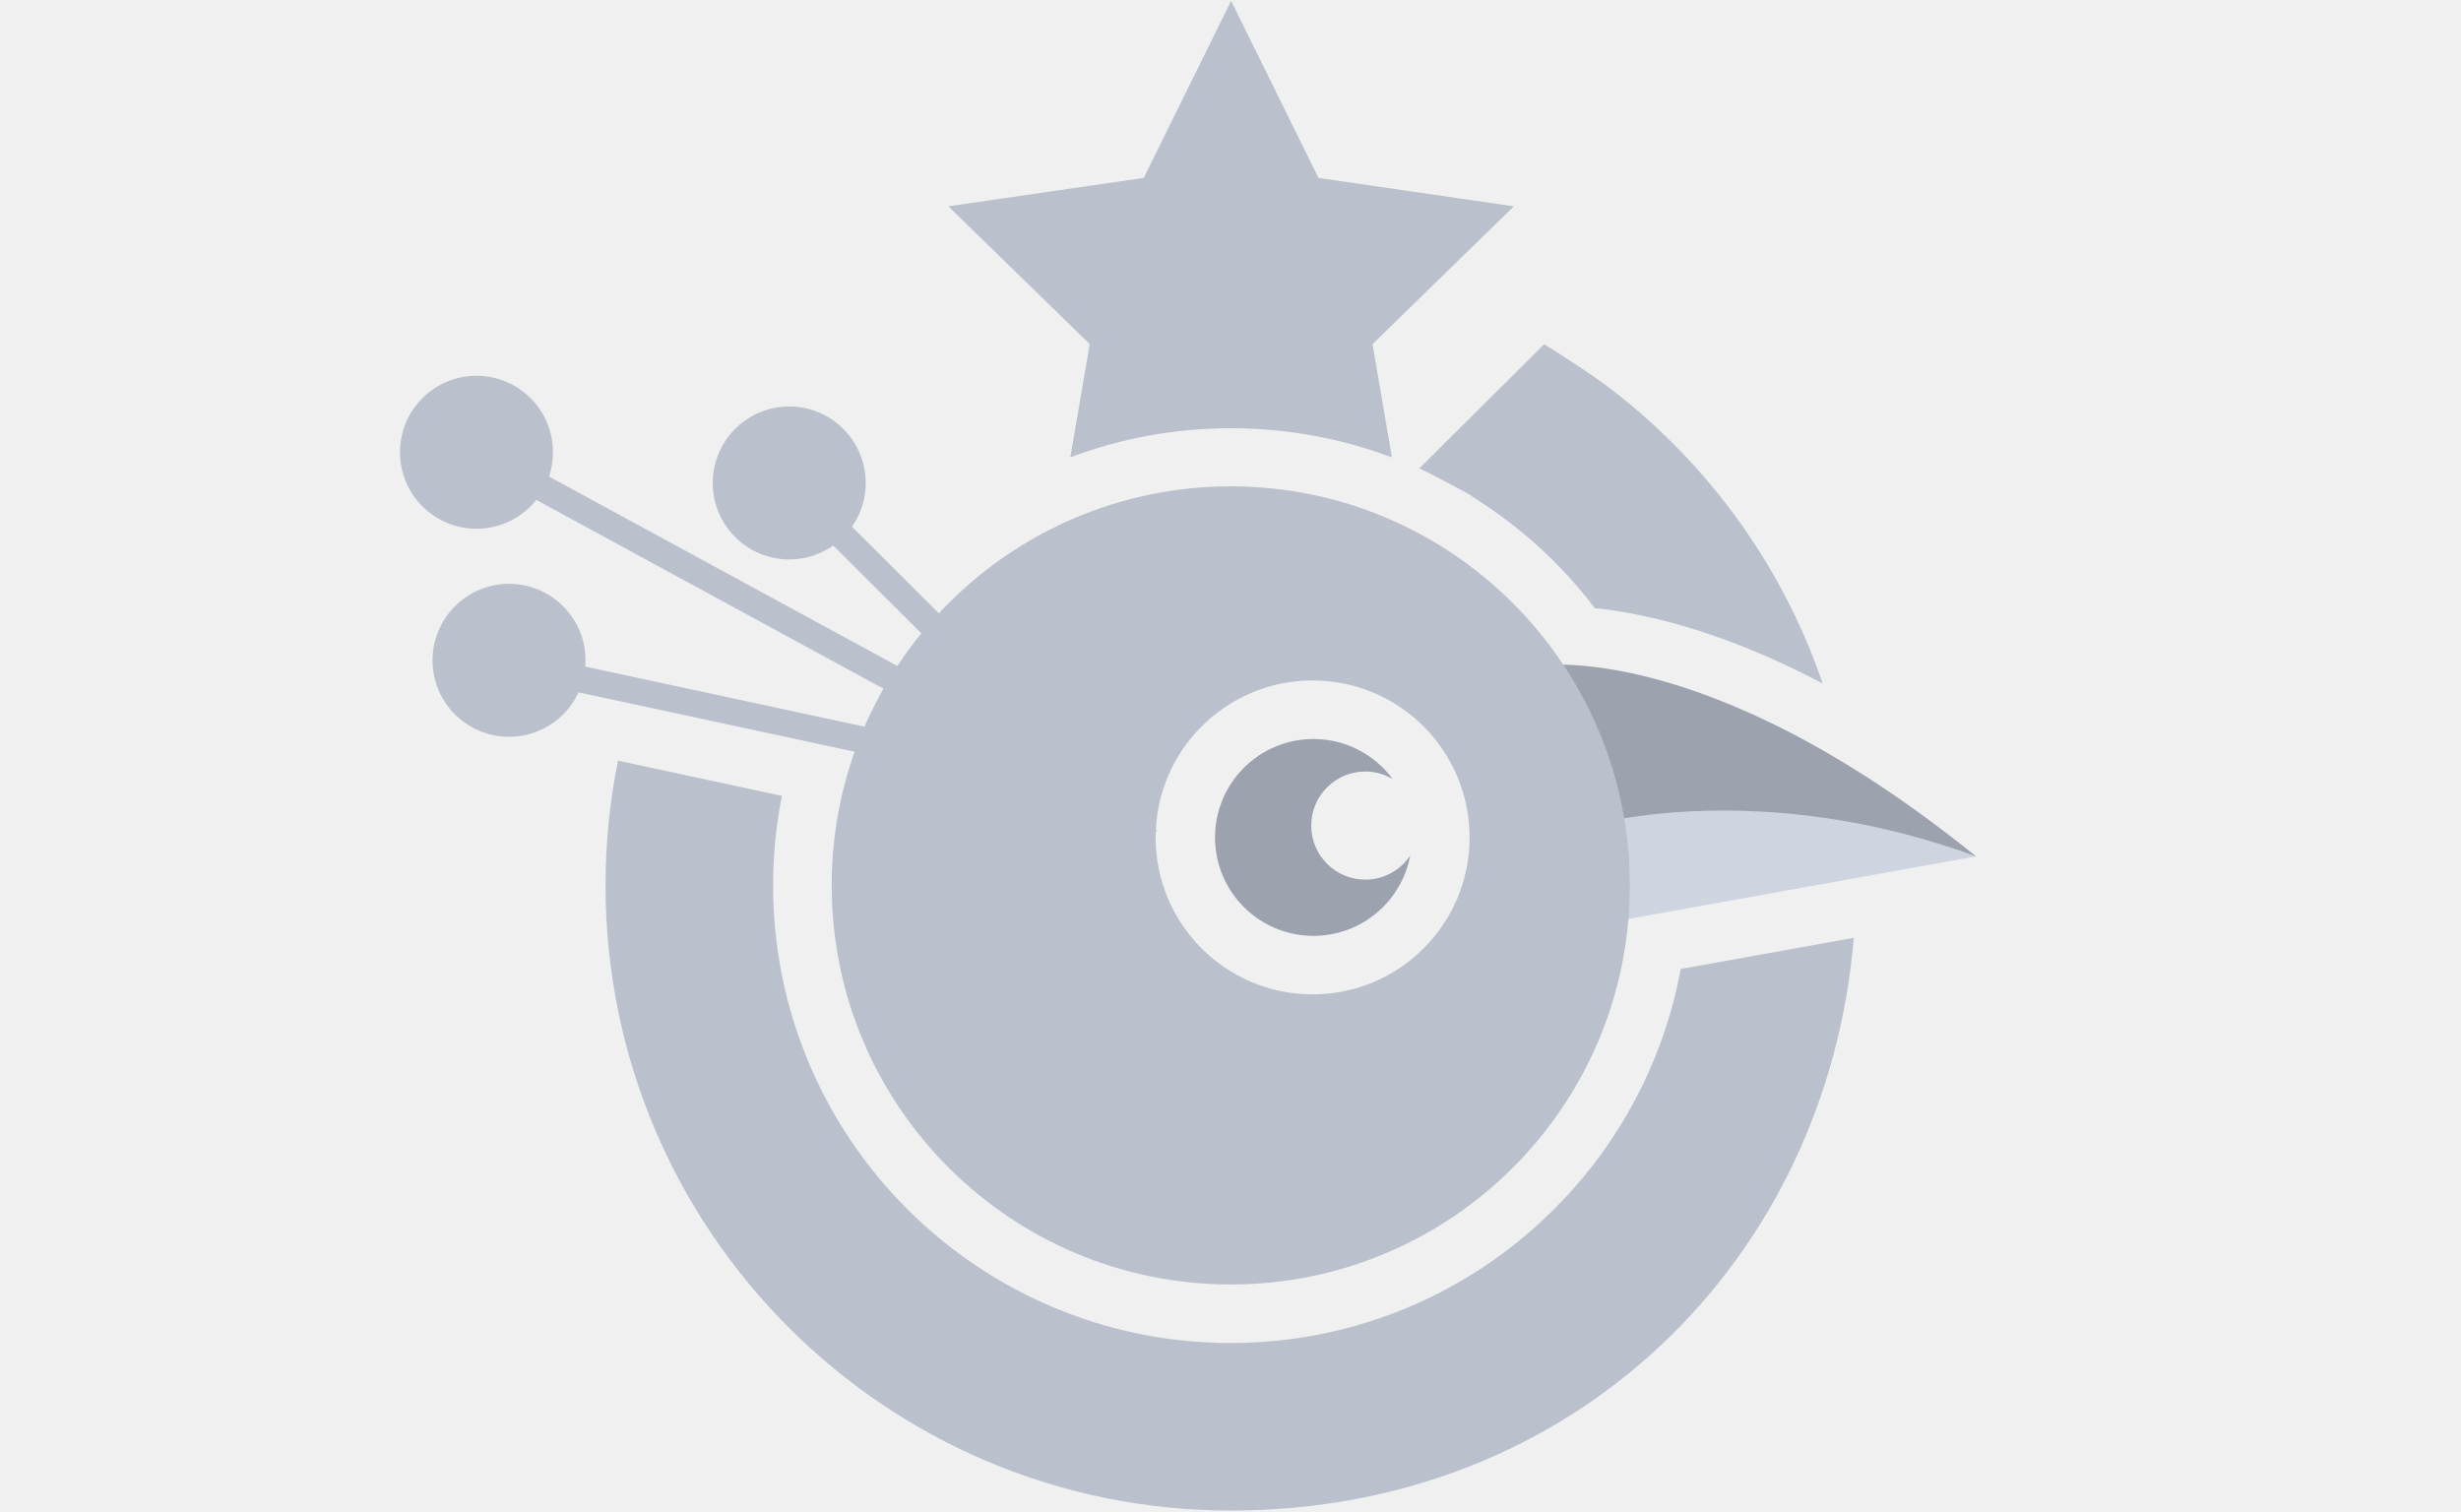
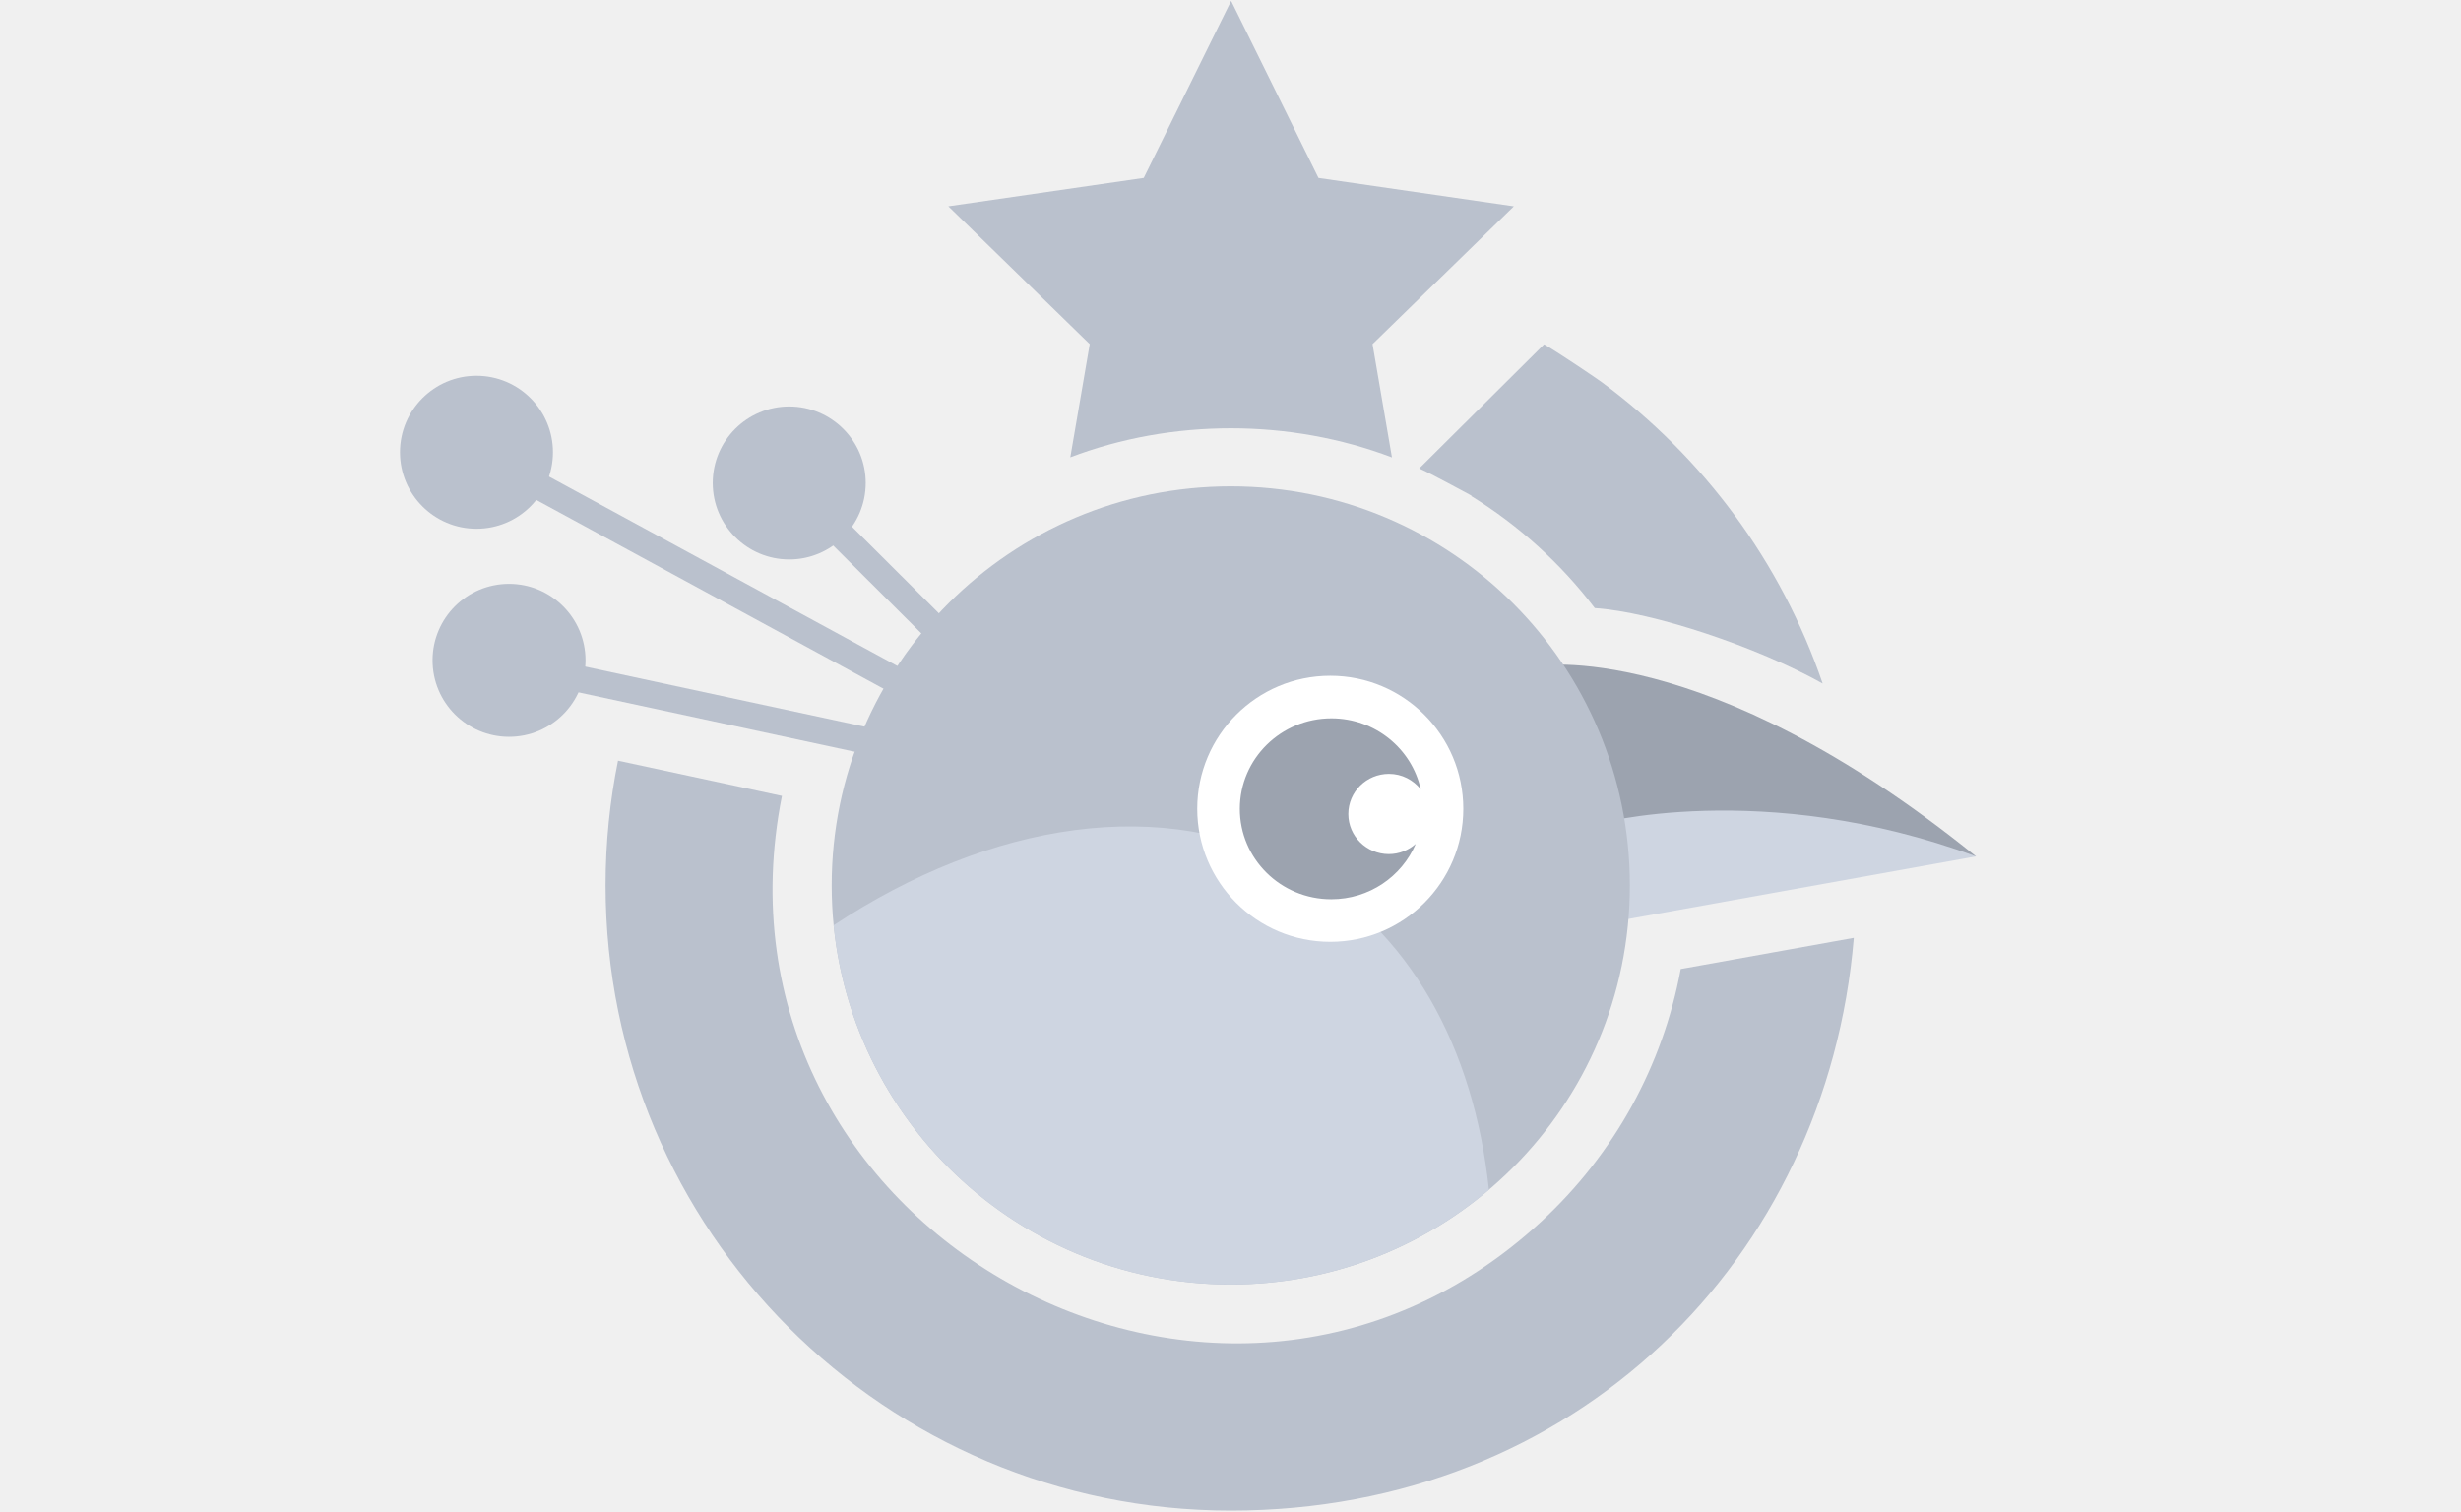
<svg xmlns="http://www.w3.org/2000/svg" role="img" aria-hidden="true" focusable="false" viewBox="0 0 925 568">
-   <path fill="#bac1cd" d="m520.08 125.25 42.11-41.05 6.83-6.65-15.77-2.29-57.67-8.38L462.73.32l-32.84 66.55-52.27 7.6-21.17 3.08 9.16 8.93 39.46 38.46 4.52 4.41-7.3 42.55c19.3-7.25 39.59-10.94 60.44-10.94s41.22 3.76 60.45 10.97l-7.3-42.58 4.21-4.1Z" />
-   <path fill="#ced5e1" d="M619.46 261.44c.84 7.07-18.88 78.47-20.93 86.41l144.19-25.96-123.26-60.45Z" />
-   <path fill="#9ca3af" d="M742.72 321.89c-102.29-82.74-165.39-71.58-165.39-71.58 5.99 13.47 20.19 44.51 21.98 59.58 0 0 62.96-17.67 143.41 12Z" />
-   <path fill="#bac1cd" d="M462.6 182.8c-82.84 0-150 67.16-150 150s67.16 150 150 150 150-67.16 150-150-67.16-150-150-150Zm30.76 190.96c-32.58 0-59-26.42-59-59s26.42-59 59-59 59 26.42 59 59-26.42 59-59 59Z" />
-   <path fill="#9ca3af" d="M530.04 321.61c-3.65 5.43-9.85 9.02-16.88 9.02-11.21 0-20.32-9.12-20.32-20.32s9.12-20.32 20.32-20.32c3.77 0 7.29 1.05 10.31 2.84-6.74-9.14-17.57-15.06-29.79-15.06-20.44 0-37 16.57-37 37s16.57 37 37 37c18.1 0 33.15-12.99 36.36-30.15Z" />
  <g fill="#bac1cd">
    <circle cx="179.09" cy="169.99" r="28.75" />
    <circle cx="296.64" cy="181.53" r="28.75" />
    <circle cx="191.33" cy="248.2" r="28.75" />
    <path d="m293.096 185.052 7.059-7.083L434.825 312.169l-7.059 7.083z" />
    <path d="m203.138 257.162 2.103-9.776 215.305 46.315-2.103 9.776z" />
    <path d="m416.26 304.65-239.62-130.3 4.9-8.72 239.62 130.3-4.9 8.72z" />
  </g>
-   <path fill="#bac1cd" d="M579.34 459.11c-31.86 29.46-73.32 45.69-116.74 45.69-23.21 0-45.74-4.55-66.96-13.53-20.48-8.66-38.88-21.06-54.67-36.85-15.79-15.79-28.19-34.18-36.85-54.67-8.98-21.22-13.53-43.75-13.53-66.96 0-11.36 1.1-22.61 3.3-33.64l-61.61-13.25c-3.07 15.15-4.68 30.83-4.68 46.88 0 129.79 105.21 235 235 235s224.15-94.72 234.17-215.28l-65.05 11.71c-6.7 36.29-24.94 69.51-52.38 94.88ZM602.01 143.62l-.02-.02c-1.13-.83-15.36-10.56-21.61-14.19l-46.93 46.65c5.95 2.69 18.87 9.89 19.68 10.25l-.13.13c17.71 10.95 33.5 25.14 46.43 42.12 13.05 1.37 30.75 4.92 52.43 13.21 10.93 4.18 22.02 9.24 33.22 15.14-15.6-45.75-44.93-85.15-83.06-113.29Z" />
+   <path fill="#ced5e1" d="M619.46 261.44c.84 7.07-18.88 78.47-20.93 86.41l144.19-25.96-123.26-60.45Z" />
+   <path fill="#9ca3af" d="M742.72 321.89c-102.29-82.74-165.39-71.58-165.39-71.58 5.99 13.47 20.19 44.51 21.98 59.58 0 0 62.96-17.67 143.41 12Z" />
+   <path fill="#bac1cd" d="M462.6 182.8c-82.84 0-150 67.16-150 150s67.16 150 150 150 150-67.16 150-150-67.16-150-150-150Z" />
+   <path fill="#ced5e1" d="M488.44 326.56c-50.85-28.13-116.16-17.73-175.1 21.21 7.51 75.82 71.47 135.04 149.26 135.04 37 0 70.87-13.41 97.03-35.62-5.61-53.36-29.71-97.67-71.19-120.63Z" />
+   <circle cx="500" cy="304" r="50" fill="#fff" />
+   <path fill="#9ca3af" d="M522.06 290.87c4.87 0 9.15 2.3 11.94 5.81-3.38-15.25-17.1-26.67-33.55-26.68-19-.01-34.43 15.2-34.45 33.98-.03 18.78 15.36 34.01 34.36 34.02 14.28.01 26.53-8.57 31.76-20.81-2.7 2.36-6.21 3.84-10.1 3.84-8.43 0-15.25-6.76-15.24-15.09.01-8.33 6.85-15.08 15.28-15.07Z" />
+   <g fill="#bac1cd">
+     <path d="M631.72 364.23c-6.7 36.29-24.94 69.51-52.38 94.88-121.68 112.36-317.69 2.38-285.44-159.95l-61.61-13.25c-3.07 15.15-4.68 30.83-4.68 46.88 0 129.79 105.21 235 235 235s224.15-94.72 234.17-215.28l-65.05 11.71ZM602.01 143.62c-1.16-.86-15.35-10.56-21.64-14.2l-46.93 46.65c5.95 2.69 18.87 9.89 19.68 10.25l-.13.13c17.71 10.95 33.5 25.14 46.43 42.12 21.8 1.42 61.18 14.63 85.65 28.35-15.6-45.75-44.93-85.15-83.06-113.29ZM569.01 77.55c-10.31-1.5-62.05-9.02-73.44-10.67L462.73.32l-32.84 66.55c-14.86 2.16-59.31 8.62-73.44 10.67 9.47 9.23 43.4 42.3 53.14 51.8l-7.3 42.55c38.31-14.59 82.56-14.52 120.89.03l-7.3-42.58s49.8-48.55 53.14-51.8Z" />
+   </g>
</svg>
